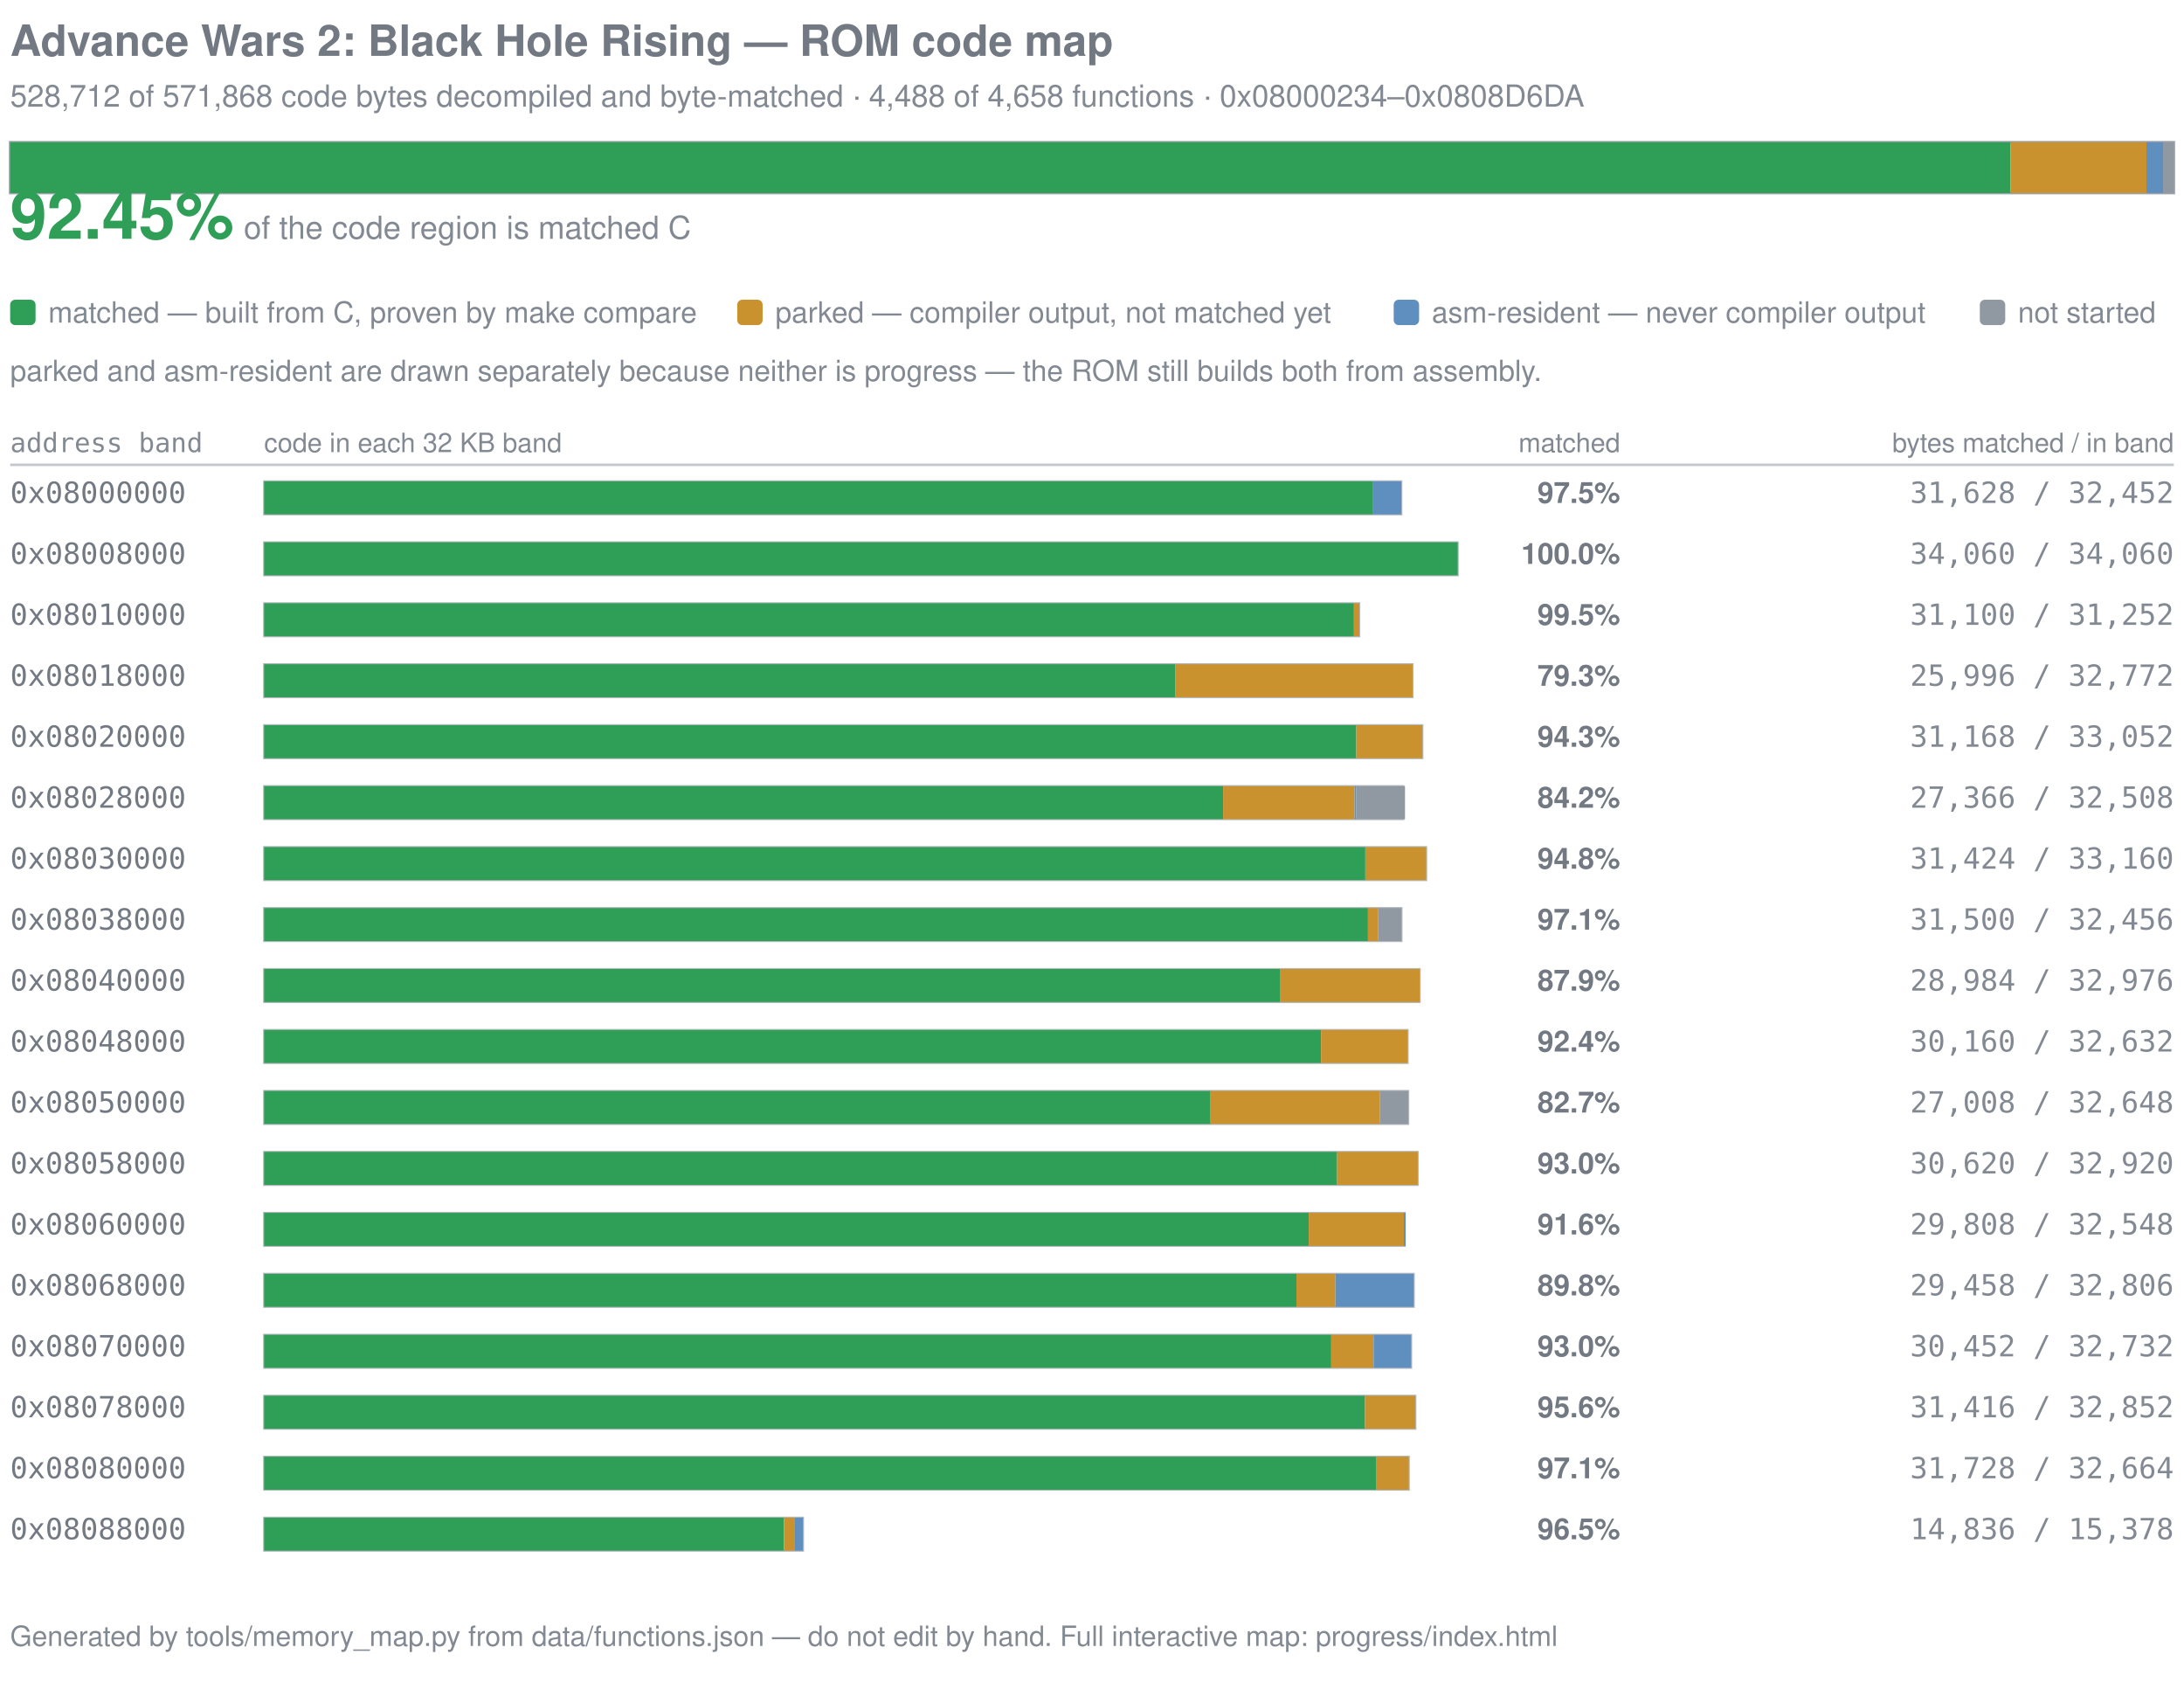
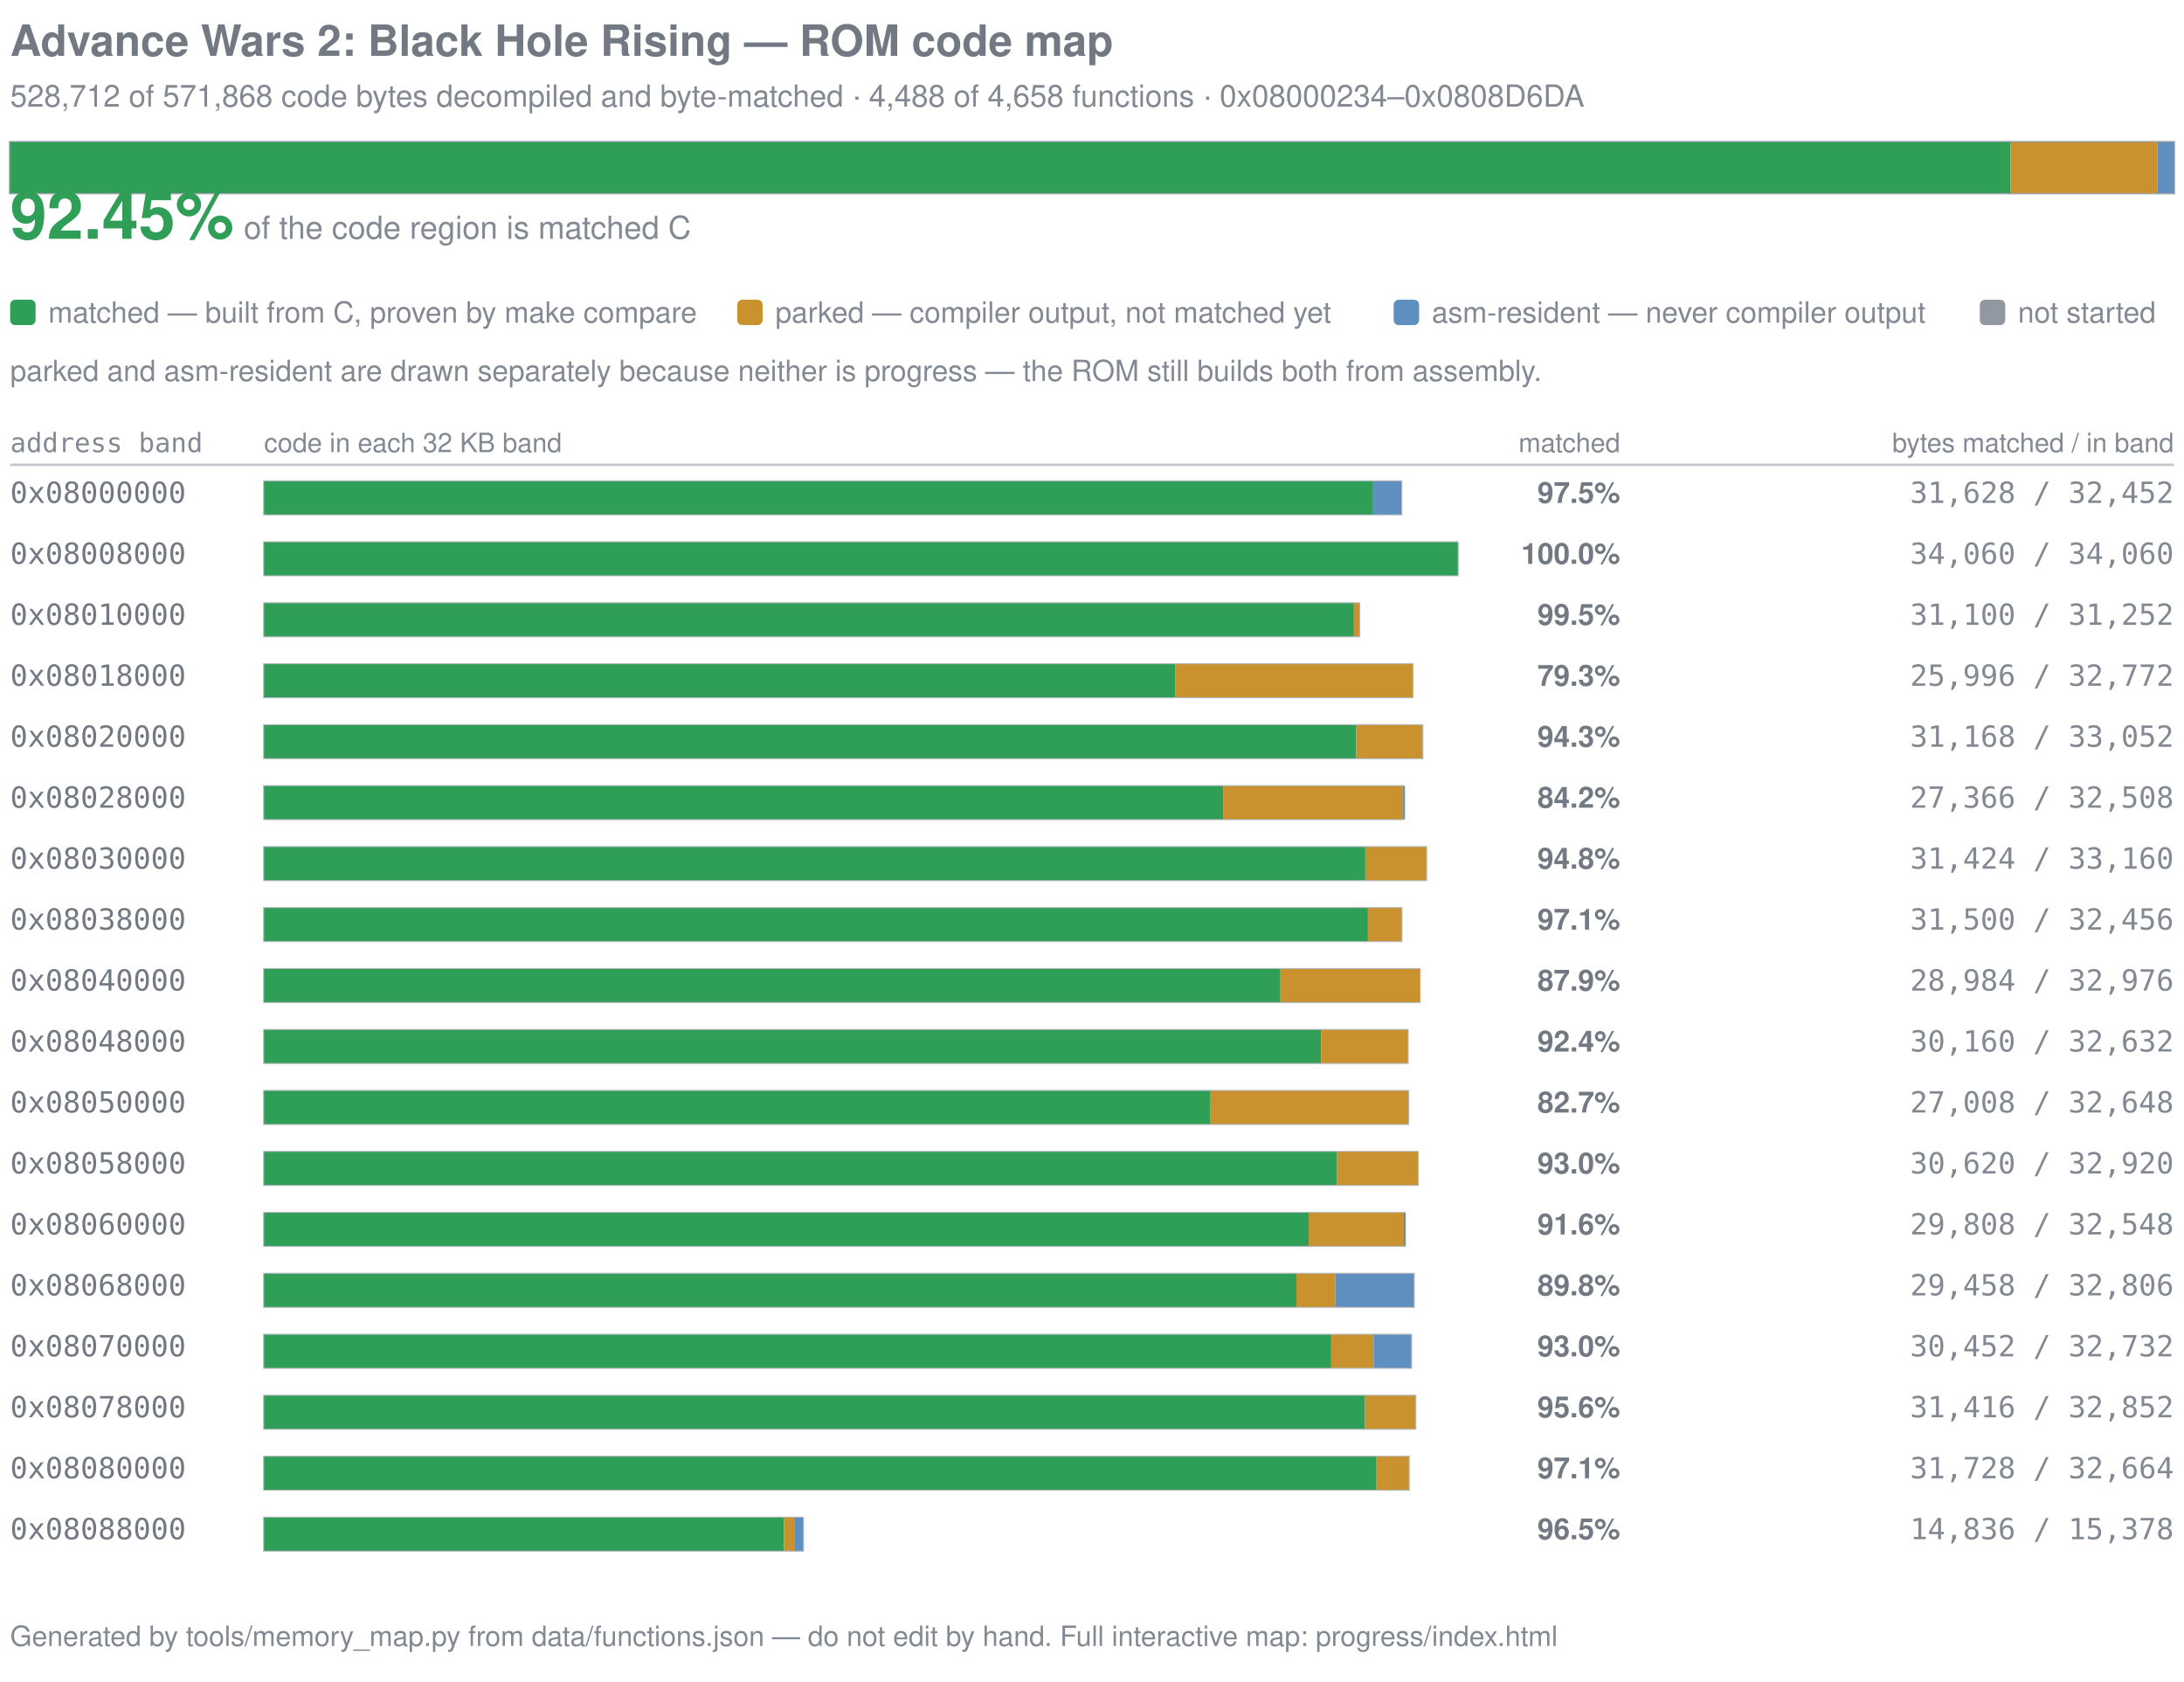
<svg xmlns="http://www.w3.org/2000/svg" width="860" height="662" viewBox="0 0 860 662" role="img" aria-label="Advance Wars 2: Black Hole Rising decompilation progress by ROM address: 92.45% of code bytes matched">
  <text x="4.0" y="22.0" font-family="-apple-system, BlinkMacSystemFont, Segoe UI, Helvetica, Arial, sans-serif" font-size="17" fill="#727982" font-weight="600">Advance Wars 2: Black Hole Rising — ROM code map</text>
  <text x="4.0" y="42.0" font-family="-apple-system, BlinkMacSystemFont, Segoe UI, Helvetica, Arial, sans-serif" font-size="12" fill="#828992">528,712 of 571,868 code bytes decompiled and byte-matched  ·  4,488 of 4,658 functions  ·  0x08000234–0x0808D6DA</text>
  <rect x="4" y="56" width="852" height="20" fill="none" stroke="#9aa1a9" stroke-width="1" />
  <rect x="4.00" y="56.0" width="787.70" height="20.0" fill="#2f9e57" />
-   <rect x="791.70" y="56.0" width="53.51" height="20.0" fill="#c9922e" />
-   <rect x="845.21" y="56.0" width="6.54" height="20.0" fill="#5f8fbf" />
-   <rect x="851.75" y="56.0" width="4.25" height="20.0" fill="#9099a1" />
+   <rect x="791.70" y="56.0" width="57.76" height="20.0" fill="#c9922e" />
+   <rect x="849.46" y="56.0" width="6.54" height="20.0" fill="#5f8fbf" />
  <text x="4.0" y="94.0" font-family="-apple-system, BlinkMacSystemFont, Segoe UI, Helvetica, Arial, sans-serif" font-size="26" fill="#2f9e57" font-weight="700">92.45%</text>
  <text x="96.0" y="94.0" font-family="-apple-system, BlinkMacSystemFont, Segoe UI, Helvetica, Arial, sans-serif" font-size="12.5" fill="#828992">of the code region is matched C</text>
  <rect x="4.0" y="118.0" width="10" height="10" rx="2" fill="#2f9e57" />
  <text x="19.0" y="127.0" font-family="-apple-system, BlinkMacSystemFont, Segoe UI, Helvetica, Arial, sans-serif" font-size="11.5" fill="#828992">matched — built from C, proven by make compare</text>
  <rect x="290.3" y="118.0" width="10" height="10" rx="2" fill="#c9922e" />
  <text x="305.3" y="127.0" font-family="-apple-system, BlinkMacSystemFont, Segoe UI, Helvetica, Arial, sans-serif" font-size="11.5" fill="#828992">parked — compiler output, not matched yet</text>
  <rect x="548.8" y="118.0" width="10" height="10" rx="2" fill="#5f8fbf" />
  <text x="563.8" y="127.0" font-family="-apple-system, BlinkMacSystemFont, Segoe UI, Helvetica, Arial, sans-serif" font-size="11.5" fill="#828992">asm-resident — never compiler output</text>
  <rect x="779.6" y="118.0" width="10" height="10" rx="2" fill="#9099a1" />
  <text x="794.6" y="127.0" font-family="-apple-system, BlinkMacSystemFont, Segoe UI, Helvetica, Arial, sans-serif" font-size="11.5" fill="#828992">not started</text>
  <text x="4.0" y="150.0" font-family="-apple-system, BlinkMacSystemFont, Segoe UI, Helvetica, Arial, sans-serif" font-size="11.5" fill="#828992">parked and asm-resident are drawn separately because neither is progress — the ROM still builds both from assembly.</text>
  <text x="4.0" y="178.0" font-family="ui-monospace, SFMono-Regular, Menlo, Consolas, monospace" font-size="10.5" fill="#828992">address band</text>
  <text x="104.0" y="178.0" font-family="-apple-system, BlinkMacSystemFont, Segoe UI, Helvetica, Arial, sans-serif" font-size="10.5" fill="#828992">code in each 32 KB band</text>
  <text x="638.0" y="178.0" font-family="-apple-system, BlinkMacSystemFont, Segoe UI, Helvetica, Arial, sans-serif" font-size="10.5" fill="#828992" text-anchor="end">matched</text>
  <text x="856.0" y="178.0" font-family="-apple-system, BlinkMacSystemFont, Segoe UI, Helvetica, Arial, sans-serif" font-size="10.5" fill="#828992" text-anchor="end">bytes matched / in band</text>
  <line x1="4" y1="183.0" x2="856" y2="183.0" stroke="#9aa1a9" stroke-width="1" opacity="0.6" />
  <text x="4.0" y="198.0" font-family="ui-monospace, SFMono-Regular, Menlo, Consolas, monospace" font-size="11.5" fill="#727982">0x08000000</text>
  <rect x="104" y="189.5" width="447.81" height="13" fill="none" stroke="#9aa1a9" stroke-width="0.8" opacity="0.75" />
  <rect x="104.00" y="189.5" width="436.44" height="13.0" fill="#2f9e57" />
  <rect x="540.44" y="189.5" width="11.37" height="13.0" fill="#5f8fbf" />
  <text x="638.0" y="198.0" font-family="-apple-system, BlinkMacSystemFont, Segoe UI, Helvetica, Arial, sans-serif" font-size="11.5" fill="#727982" font-weight="600" text-anchor="end">97.5%</text>
  <text x="856.0" y="198.0" font-family="ui-monospace, SFMono-Regular, Menlo, Consolas, monospace" font-size="11.5" fill="#828992" text-anchor="end">31,628 / 32,452</text>
  <text x="4.0" y="222.0" font-family="ui-monospace, SFMono-Regular, Menlo, Consolas, monospace" font-size="11.5" fill="#727982">0x08008000</text>
  <rect x="104" y="213.5" width="470.00" height="13" fill="none" stroke="#9aa1a9" stroke-width="0.8" opacity="0.75" />
  <rect x="104.00" y="213.5" width="470.00" height="13.0" fill="#2f9e57" />
  <text x="638.0" y="222.0" font-family="-apple-system, BlinkMacSystemFont, Segoe UI, Helvetica, Arial, sans-serif" font-size="11.5" fill="#727982" font-weight="600" text-anchor="end">100.0%</text>
  <text x="856.0" y="222.0" font-family="ui-monospace, SFMono-Regular, Menlo, Consolas, monospace" font-size="11.5" fill="#828992" text-anchor="end">34,060 / 34,060</text>
  <text x="4.0" y="246.0" font-family="ui-monospace, SFMono-Regular, Menlo, Consolas, monospace" font-size="11.5" fill="#727982">0x08010000</text>
  <rect x="104" y="237.5" width="431.25" height="13" fill="none" stroke="#9aa1a9" stroke-width="0.8" opacity="0.75" />
  <rect x="104.00" y="237.5" width="429.15" height="13.0" fill="#2f9e57" />
  <rect x="533.15" y="237.5" width="2.10" height="13.0" fill="#c9922e" />
  <text x="638.0" y="246.0" font-family="-apple-system, BlinkMacSystemFont, Segoe UI, Helvetica, Arial, sans-serif" font-size="11.5" fill="#727982" font-weight="600" text-anchor="end">99.5%</text>
  <text x="856.0" y="246.0" font-family="ui-monospace, SFMono-Regular, Menlo, Consolas, monospace" font-size="11.5" fill="#828992" text-anchor="end">31,100 / 31,252</text>
  <text x="4.0" y="270.0" font-family="ui-monospace, SFMono-Regular, Menlo, Consolas, monospace" font-size="11.5" fill="#727982">0x08018000</text>
  <rect x="104" y="261.5" width="452.23" height="13" fill="none" stroke="#9aa1a9" stroke-width="0.8" opacity="0.75" />
  <rect x="104.00" y="261.5" width="358.72" height="13.0" fill="#2f9e57" />
  <rect x="462.72" y="261.5" width="93.50" height="13.0" fill="#c9922e" />
  <text x="638.0" y="270.0" font-family="-apple-system, BlinkMacSystemFont, Segoe UI, Helvetica, Arial, sans-serif" font-size="11.5" fill="#727982" font-weight="600" text-anchor="end">79.3%</text>
  <text x="856.0" y="270.0" font-family="ui-monospace, SFMono-Regular, Menlo, Consolas, monospace" font-size="11.5" fill="#828992" text-anchor="end">25,996 / 32,772</text>
  <text x="4.0" y="294.0" font-family="ui-monospace, SFMono-Regular, Menlo, Consolas, monospace" font-size="11.5" fill="#727982">0x08020000</text>
  <rect x="104" y="285.5" width="456.09" height="13" fill="none" stroke="#9aa1a9" stroke-width="0.8" opacity="0.75" />
  <rect x="104.00" y="285.5" width="430.09" height="13.0" fill="#2f9e57" />
  <rect x="534.09" y="285.5" width="26.00" height="13.0" fill="#c9922e" />
  <text x="638.0" y="294.0" font-family="-apple-system, BlinkMacSystemFont, Segoe UI, Helvetica, Arial, sans-serif" font-size="11.5" fill="#727982" font-weight="600" text-anchor="end">94.3%</text>
  <text x="856.0" y="294.0" font-family="ui-monospace, SFMono-Regular, Menlo, Consolas, monospace" font-size="11.5" fill="#828992" text-anchor="end">31,168 / 33,052</text>
  <text x="4.0" y="318.0" font-family="ui-monospace, SFMono-Regular, Menlo, Consolas, monospace" font-size="11.5" fill="#727982">0x08028000</text>
  <rect x="104" y="309.5" width="448.58" height="13" fill="none" stroke="#9aa1a9" stroke-width="0.8" opacity="0.75" />
  <rect x="104.00" y="309.5" width="377.63" height="13.0" fill="#2f9e57" />
-   <rect x="481.63" y="309.5" width="51.77" height="13.0" fill="#c9922e" />
-   <rect x="533.40" y="309.5" width="0.70" height="13.0" fill="#5f8fbf" />
-   <rect x="534.10" y="309.5" width="19.15" height="13.0" fill="#9099a1" />
+   <rect x="481.63" y="309.5" width="70.93" height="13.0" fill="#c9922e" />
+   <rect x="552.56" y="309.5" width="0.70" height="13.0" fill="#5f8fbf" />
  <text x="638.0" y="318.0" font-family="-apple-system, BlinkMacSystemFont, Segoe UI, Helvetica, Arial, sans-serif" font-size="11.5" fill="#727982" font-weight="600" text-anchor="end">84.2%</text>
  <text x="856.0" y="318.0" font-family="ui-monospace, SFMono-Regular, Menlo, Consolas, monospace" font-size="11.5" fill="#828992" text-anchor="end">27,366 / 32,508</text>
  <text x="4.0" y="342.0" font-family="ui-monospace, SFMono-Regular, Menlo, Consolas, monospace" font-size="11.5" fill="#727982">0x08030000</text>
  <rect x="104" y="333.5" width="457.58" height="13" fill="none" stroke="#9aa1a9" stroke-width="0.8" opacity="0.75" />
  <rect x="104.00" y="333.5" width="433.63" height="13.0" fill="#2f9e57" />
  <rect x="537.63" y="333.5" width="23.96" height="13.0" fill="#c9922e" />
  <text x="638.0" y="342.0" font-family="-apple-system, BlinkMacSystemFont, Segoe UI, Helvetica, Arial, sans-serif" font-size="11.5" fill="#727982" font-weight="600" text-anchor="end">94.8%</text>
  <text x="856.0" y="342.0" font-family="ui-monospace, SFMono-Regular, Menlo, Consolas, monospace" font-size="11.5" fill="#828992" text-anchor="end">31,424 / 33,160</text>
  <text x="4.0" y="366.0" font-family="ui-monospace, SFMono-Regular, Menlo, Consolas, monospace" font-size="11.5" fill="#727982">0x08038000</text>
  <rect x="104" y="357.5" width="447.87" height="13" fill="none" stroke="#9aa1a9" stroke-width="0.8" opacity="0.75" />
  <rect x="104.00" y="357.5" width="434.67" height="13.0" fill="#2f9e57" />
-   <rect x="538.67" y="357.5" width="4.08" height="13.0" fill="#c9922e" />
-   <rect x="542.76" y="357.5" width="9.11" height="13.0" fill="#9099a1" />
+   <rect x="538.67" y="357.5" width="13.19" height="13.0" fill="#c9922e" />
  <text x="638.0" y="366.0" font-family="-apple-system, BlinkMacSystemFont, Segoe UI, Helvetica, Arial, sans-serif" font-size="11.5" fill="#727982" font-weight="600" text-anchor="end">97.1%</text>
  <text x="856.0" y="366.0" font-family="ui-monospace, SFMono-Regular, Menlo, Consolas, monospace" font-size="11.5" fill="#828992" text-anchor="end">31,500 / 32,456</text>
  <text x="4.0" y="390.0" font-family="ui-monospace, SFMono-Regular, Menlo, Consolas, monospace" font-size="11.5" fill="#727982">0x08040000</text>
  <rect x="104" y="381.5" width="455.04" height="13" fill="none" stroke="#9aa1a9" stroke-width="0.8" opacity="0.75" />
  <rect x="104.00" y="381.5" width="399.96" height="13.0" fill="#2f9e57" />
  <rect x="503.96" y="381.5" width="55.09" height="13.0" fill="#c9922e" />
  <text x="638.0" y="390.0" font-family="-apple-system, BlinkMacSystemFont, Segoe UI, Helvetica, Arial, sans-serif" font-size="11.5" fill="#727982" font-weight="600" text-anchor="end">87.9%</text>
  <text x="856.0" y="390.0" font-family="ui-monospace, SFMono-Regular, Menlo, Consolas, monospace" font-size="11.5" fill="#828992" text-anchor="end">28,984 / 32,976</text>
  <text x="4.0" y="414.0" font-family="ui-monospace, SFMono-Regular, Menlo, Consolas, monospace" font-size="11.5" fill="#727982">0x08048000</text>
  <rect x="104" y="405.5" width="450.29" height="13" fill="none" stroke="#9aa1a9" stroke-width="0.8" opacity="0.75" />
  <rect x="104.00" y="405.5" width="416.18" height="13.0" fill="#2f9e57" />
  <rect x="520.18" y="405.5" width="34.11" height="13.0" fill="#c9922e" />
  <text x="638.0" y="414.0" font-family="-apple-system, BlinkMacSystemFont, Segoe UI, Helvetica, Arial, sans-serif" font-size="11.5" fill="#727982" font-weight="600" text-anchor="end">92.4%</text>
  <text x="856.0" y="414.0" font-family="ui-monospace, SFMono-Regular, Menlo, Consolas, monospace" font-size="11.5" fill="#828992" text-anchor="end">30,160 / 32,632</text>
  <text x="4.0" y="438.0" font-family="ui-monospace, SFMono-Regular, Menlo, Consolas, monospace" font-size="11.5" fill="#727982">0x08050000</text>
  <rect x="104" y="429.5" width="450.52" height="13" fill="none" stroke="#9aa1a9" stroke-width="0.8" opacity="0.75" />
  <rect x="104.00" y="429.5" width="372.69" height="13.0" fill="#2f9e57" />
-   <rect x="476.69" y="429.5" width="66.73" height="13.0" fill="#c9922e" />
-   <rect x="543.42" y="429.5" width="11.09" height="13.0" fill="#9099a1" />
+   <rect x="476.69" y="429.5" width="77.83" height="13.0" fill="#c9922e" />
  <text x="638.0" y="438.0" font-family="-apple-system, BlinkMacSystemFont, Segoe UI, Helvetica, Arial, sans-serif" font-size="11.5" fill="#727982" font-weight="600" text-anchor="end">82.7%</text>
  <text x="856.0" y="438.0" font-family="ui-monospace, SFMono-Regular, Menlo, Consolas, monospace" font-size="11.5" fill="#828992" text-anchor="end">27,008 / 32,648</text>
  <text x="4.0" y="462.0" font-family="ui-monospace, SFMono-Regular, Menlo, Consolas, monospace" font-size="11.5" fill="#727982">0x08058000</text>
  <rect x="104" y="453.5" width="454.27" height="13" fill="none" stroke="#9aa1a9" stroke-width="0.8" opacity="0.75" />
  <rect x="104.00" y="453.5" width="422.53" height="13.0" fill="#2f9e57" />
  <rect x="526.53" y="453.5" width="31.74" height="13.0" fill="#c9922e" />
  <text x="638.0" y="462.0" font-family="-apple-system, BlinkMacSystemFont, Segoe UI, Helvetica, Arial, sans-serif" font-size="11.5" fill="#727982" font-weight="600" text-anchor="end">93.0%</text>
  <text x="856.0" y="462.0" font-family="ui-monospace, SFMono-Regular, Menlo, Consolas, monospace" font-size="11.5" fill="#828992" text-anchor="end">30,620 / 32,920</text>
  <text x="4.0" y="486.0" font-family="ui-monospace, SFMono-Regular, Menlo, Consolas, monospace" font-size="11.5" fill="#727982">0x08060000</text>
  <rect x="104" y="477.5" width="449.14" height="13" fill="none" stroke="#9aa1a9" stroke-width="0.8" opacity="0.75" />
  <rect x="104.00" y="477.5" width="411.33" height="13.0" fill="#2f9e57" />
  <rect x="515.33" y="477.5" width="37.48" height="13.0" fill="#c9922e" />
  <rect x="552.80" y="477.5" width="0.70" height="13.0" fill="#5f8fbf" />
  <text x="638.0" y="486.0" font-family="-apple-system, BlinkMacSystemFont, Segoe UI, Helvetica, Arial, sans-serif" font-size="11.5" fill="#727982" font-weight="600" text-anchor="end">91.6%</text>
  <text x="856.0" y="486.0" font-family="ui-monospace, SFMono-Regular, Menlo, Consolas, monospace" font-size="11.5" fill="#828992" text-anchor="end">29,808 / 32,548</text>
  <text x="4.0" y="510.0" font-family="ui-monospace, SFMono-Regular, Menlo, Consolas, monospace" font-size="11.5" fill="#727982">0x08068000</text>
  <rect x="104" y="501.5" width="452.70" height="13" fill="none" stroke="#9aa1a9" stroke-width="0.8" opacity="0.75" />
  <rect x="104.00" y="501.5" width="406.50" height="13.0" fill="#2f9e57" />
  <rect x="510.50" y="501.5" width="15.34" height="13.0" fill="#c9922e" />
  <rect x="525.84" y="501.5" width="30.85" height="13.0" fill="#5f8fbf" />
  <text x="638.0" y="510.0" font-family="-apple-system, BlinkMacSystemFont, Segoe UI, Helvetica, Arial, sans-serif" font-size="11.5" fill="#727982" font-weight="600" text-anchor="end">89.8%</text>
  <text x="856.0" y="510.0" font-family="ui-monospace, SFMono-Regular, Menlo, Consolas, monospace" font-size="11.5" fill="#828992" text-anchor="end">29,458 / 32,806</text>
  <text x="4.0" y="534.0" font-family="ui-monospace, SFMono-Regular, Menlo, Consolas, monospace" font-size="11.5" fill="#727982">0x08070000</text>
  <rect x="104" y="525.5" width="451.67" height="13" fill="none" stroke="#9aa1a9" stroke-width="0.8" opacity="0.75" />
  <rect x="104.00" y="525.5" width="420.21" height="13.0" fill="#2f9e57" />
  <rect x="524.21" y="525.5" width="16.67" height="13.0" fill="#c9922e" />
  <rect x="540.88" y="525.5" width="14.79" height="13.0" fill="#5f8fbf" />
  <text x="638.0" y="534.0" font-family="-apple-system, BlinkMacSystemFont, Segoe UI, Helvetica, Arial, sans-serif" font-size="11.5" fill="#727982" font-weight="600" text-anchor="end">93.0%</text>
  <text x="856.0" y="534.0" font-family="ui-monospace, SFMono-Regular, Menlo, Consolas, monospace" font-size="11.5" fill="#828992" text-anchor="end">30,452 / 32,732</text>
  <text x="4.0" y="558.0" font-family="ui-monospace, SFMono-Regular, Menlo, Consolas, monospace" font-size="11.5" fill="#727982">0x08078000</text>
  <rect x="104" y="549.5" width="453.33" height="13" fill="none" stroke="#9aa1a9" stroke-width="0.8" opacity="0.75" />
  <rect x="104.00" y="549.5" width="433.51" height="13.0" fill="#2f9e57" />
  <rect x="537.51" y="549.5" width="19.82" height="13.0" fill="#c9922e" />
  <text x="638.0" y="558.0" font-family="-apple-system, BlinkMacSystemFont, Segoe UI, Helvetica, Arial, sans-serif" font-size="11.5" fill="#727982" font-weight="600" text-anchor="end">95.6%</text>
  <text x="856.0" y="558.0" font-family="ui-monospace, SFMono-Regular, Menlo, Consolas, monospace" font-size="11.5" fill="#828992" text-anchor="end">31,416 / 32,852</text>
  <text x="4.0" y="582.0" font-family="ui-monospace, SFMono-Regular, Menlo, Consolas, monospace" font-size="11.5" fill="#727982">0x08080000</text>
  <rect x="104" y="573.5" width="450.74" height="13" fill="none" stroke="#9aa1a9" stroke-width="0.8" opacity="0.75" />
  <rect x="104.00" y="573.5" width="437.82" height="13.0" fill="#2f9e57" />
  <rect x="541.82" y="573.5" width="12.92" height="13.0" fill="#c9922e" />
  <text x="638.0" y="582.0" font-family="-apple-system, BlinkMacSystemFont, Segoe UI, Helvetica, Arial, sans-serif" font-size="11.5" fill="#727982" font-weight="600" text-anchor="end">97.1%</text>
  <text x="856.0" y="582.0" font-family="ui-monospace, SFMono-Regular, Menlo, Consolas, monospace" font-size="11.5" fill="#828992" text-anchor="end">31,728 / 32,664</text>
  <text x="4.0" y="606.0" font-family="ui-monospace, SFMono-Regular, Menlo, Consolas, monospace" font-size="11.5" fill="#727982">0x08088000</text>
  <rect x="104" y="597.5" width="212.20" height="13" fill="none" stroke="#9aa1a9" stroke-width="0.8" opacity="0.75" />
  <rect x="104.00" y="597.5" width="204.72" height="13.0" fill="#2f9e57" />
  <rect x="308.72" y="597.5" width="4.31" height="13.0" fill="#c9922e" />
  <rect x="313.03" y="597.5" width="3.17" height="13.0" fill="#5f8fbf" />
  <text x="638.0" y="606.0" font-family="-apple-system, BlinkMacSystemFont, Segoe UI, Helvetica, Arial, sans-serif" font-size="11.5" fill="#727982" font-weight="600" text-anchor="end">96.5%</text>
  <text x="856.0" y="606.0" font-family="ui-monospace, SFMono-Regular, Menlo, Consolas, monospace" font-size="11.5" fill="#828992" text-anchor="end">14,836 / 15,378</text>
  <text x="4.0" y="648.0" font-family="-apple-system, BlinkMacSystemFont, Segoe UI, Helvetica, Arial, sans-serif" font-size="11" fill="#828992">Generated by tools/memory_map.py from data/functions.json — do not edit by hand. Full interactive map: progress/index.html</text>
</svg>
